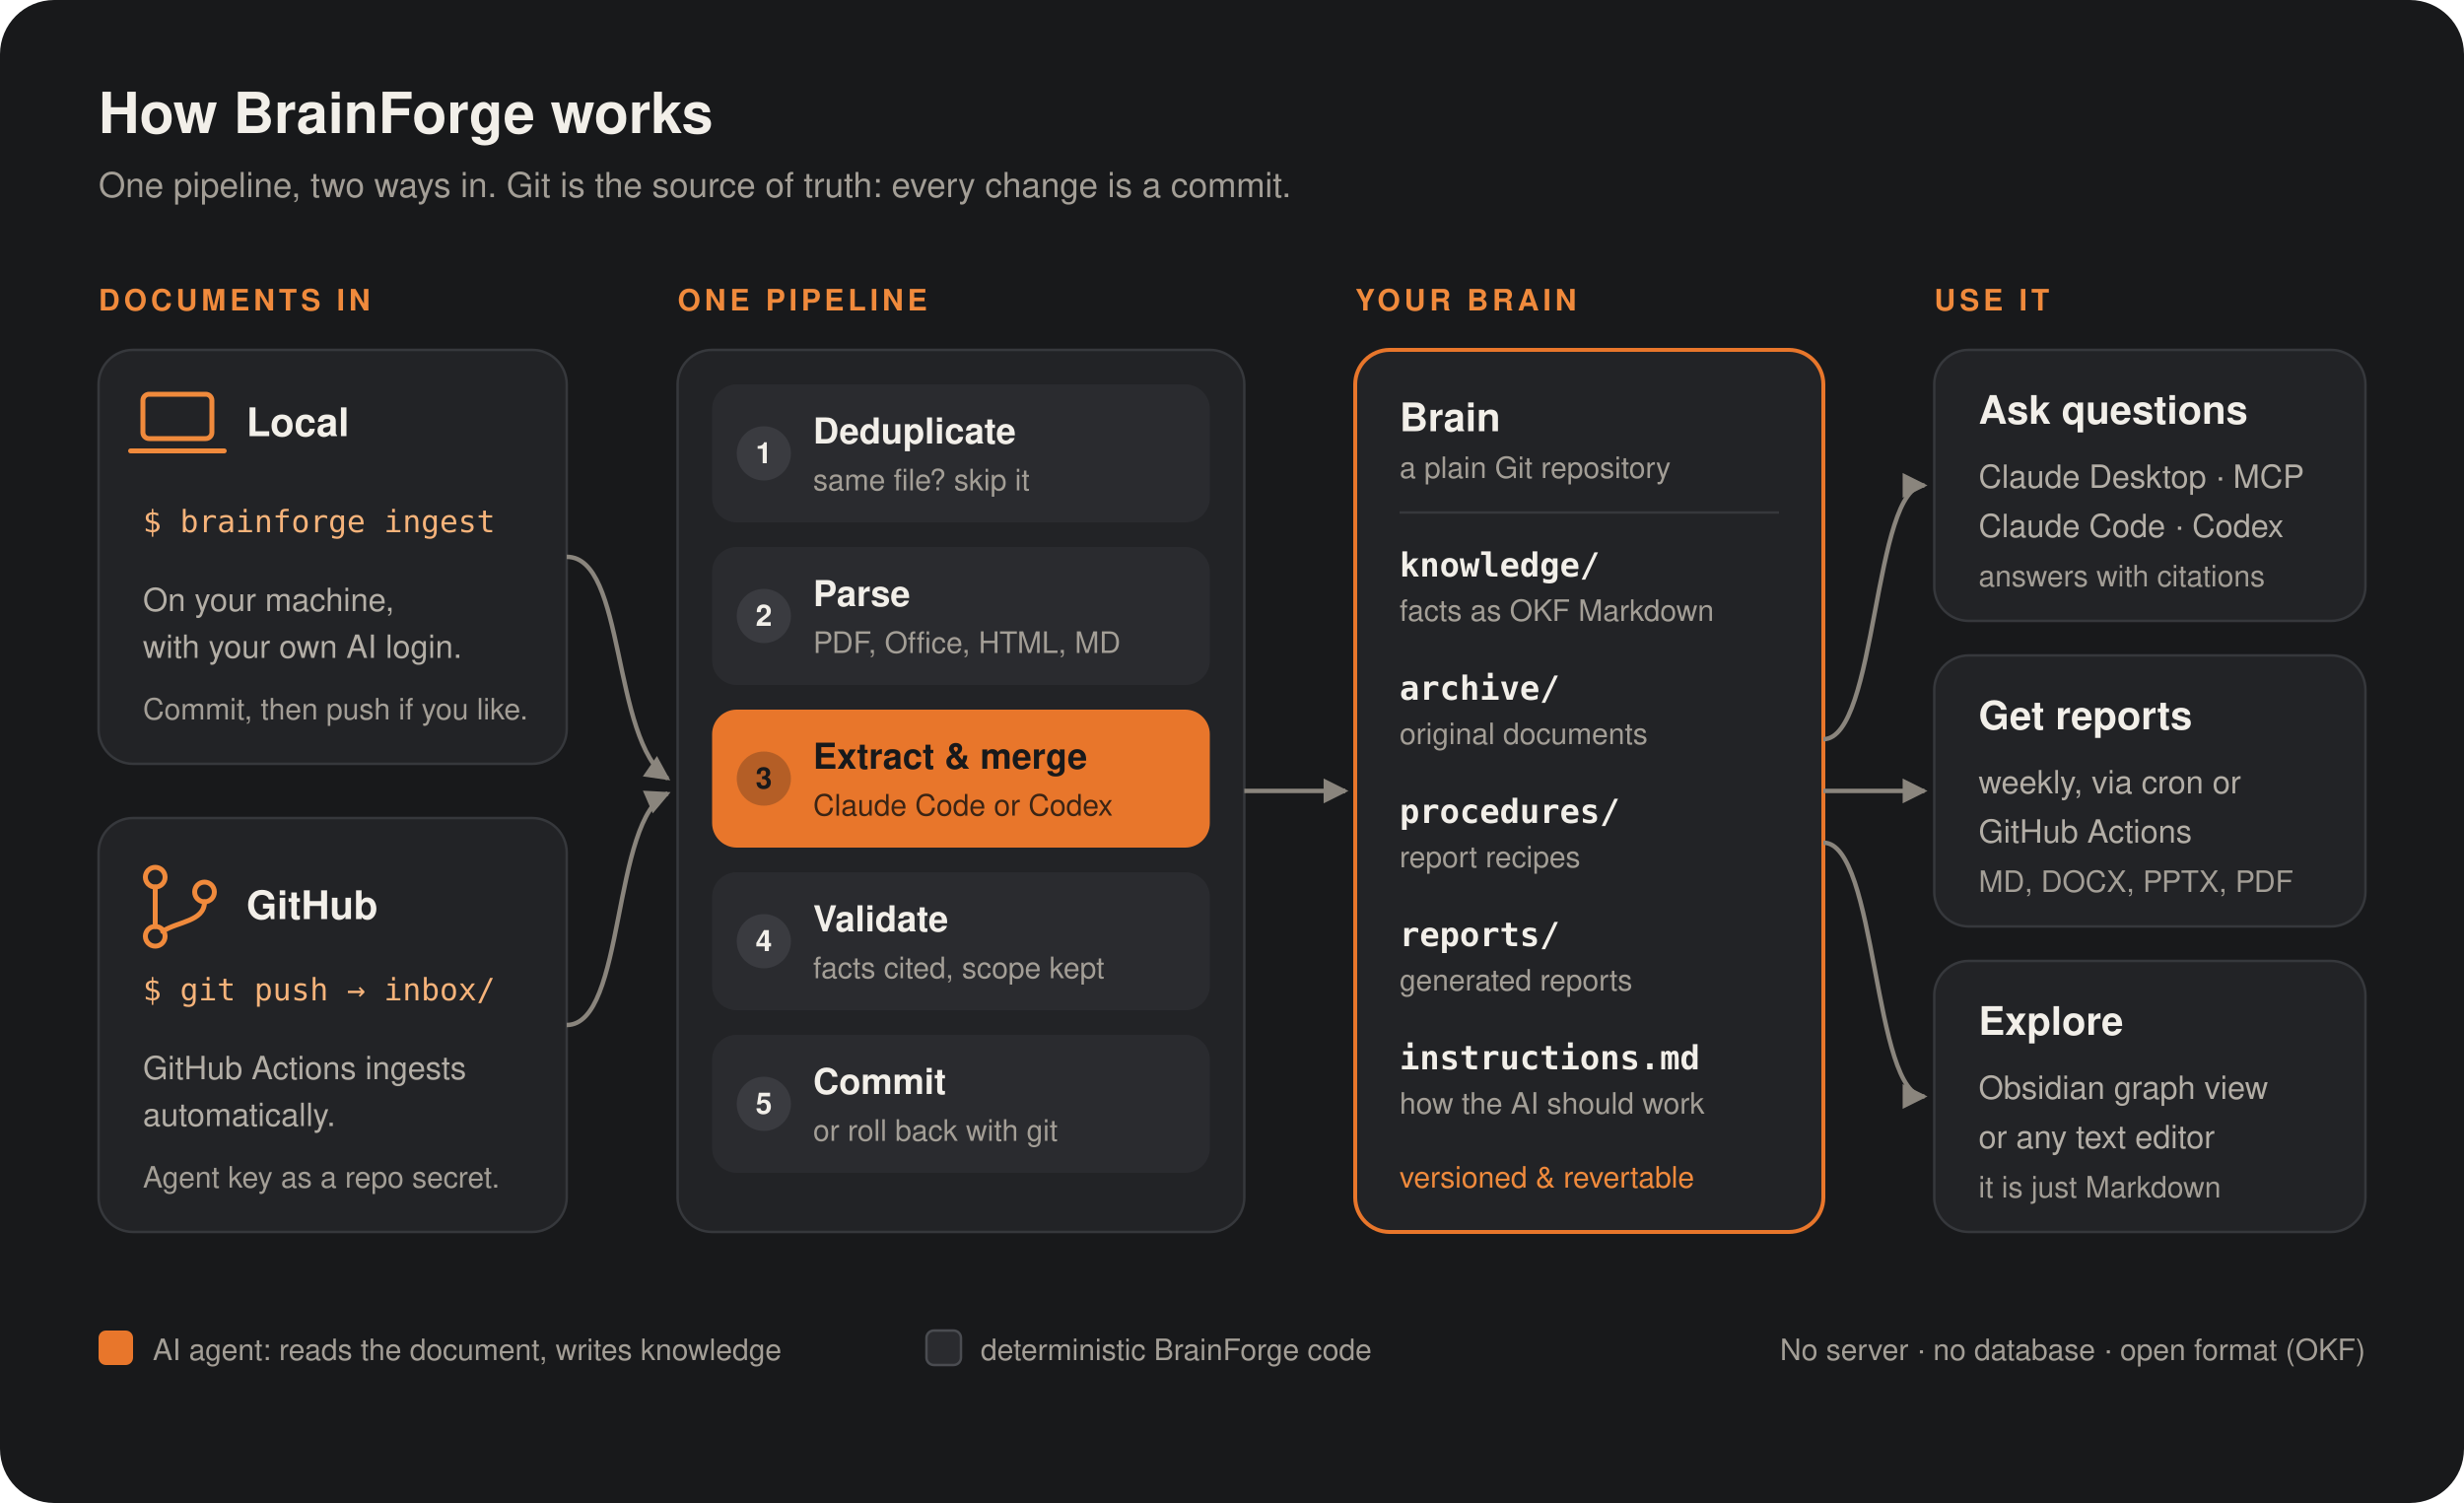
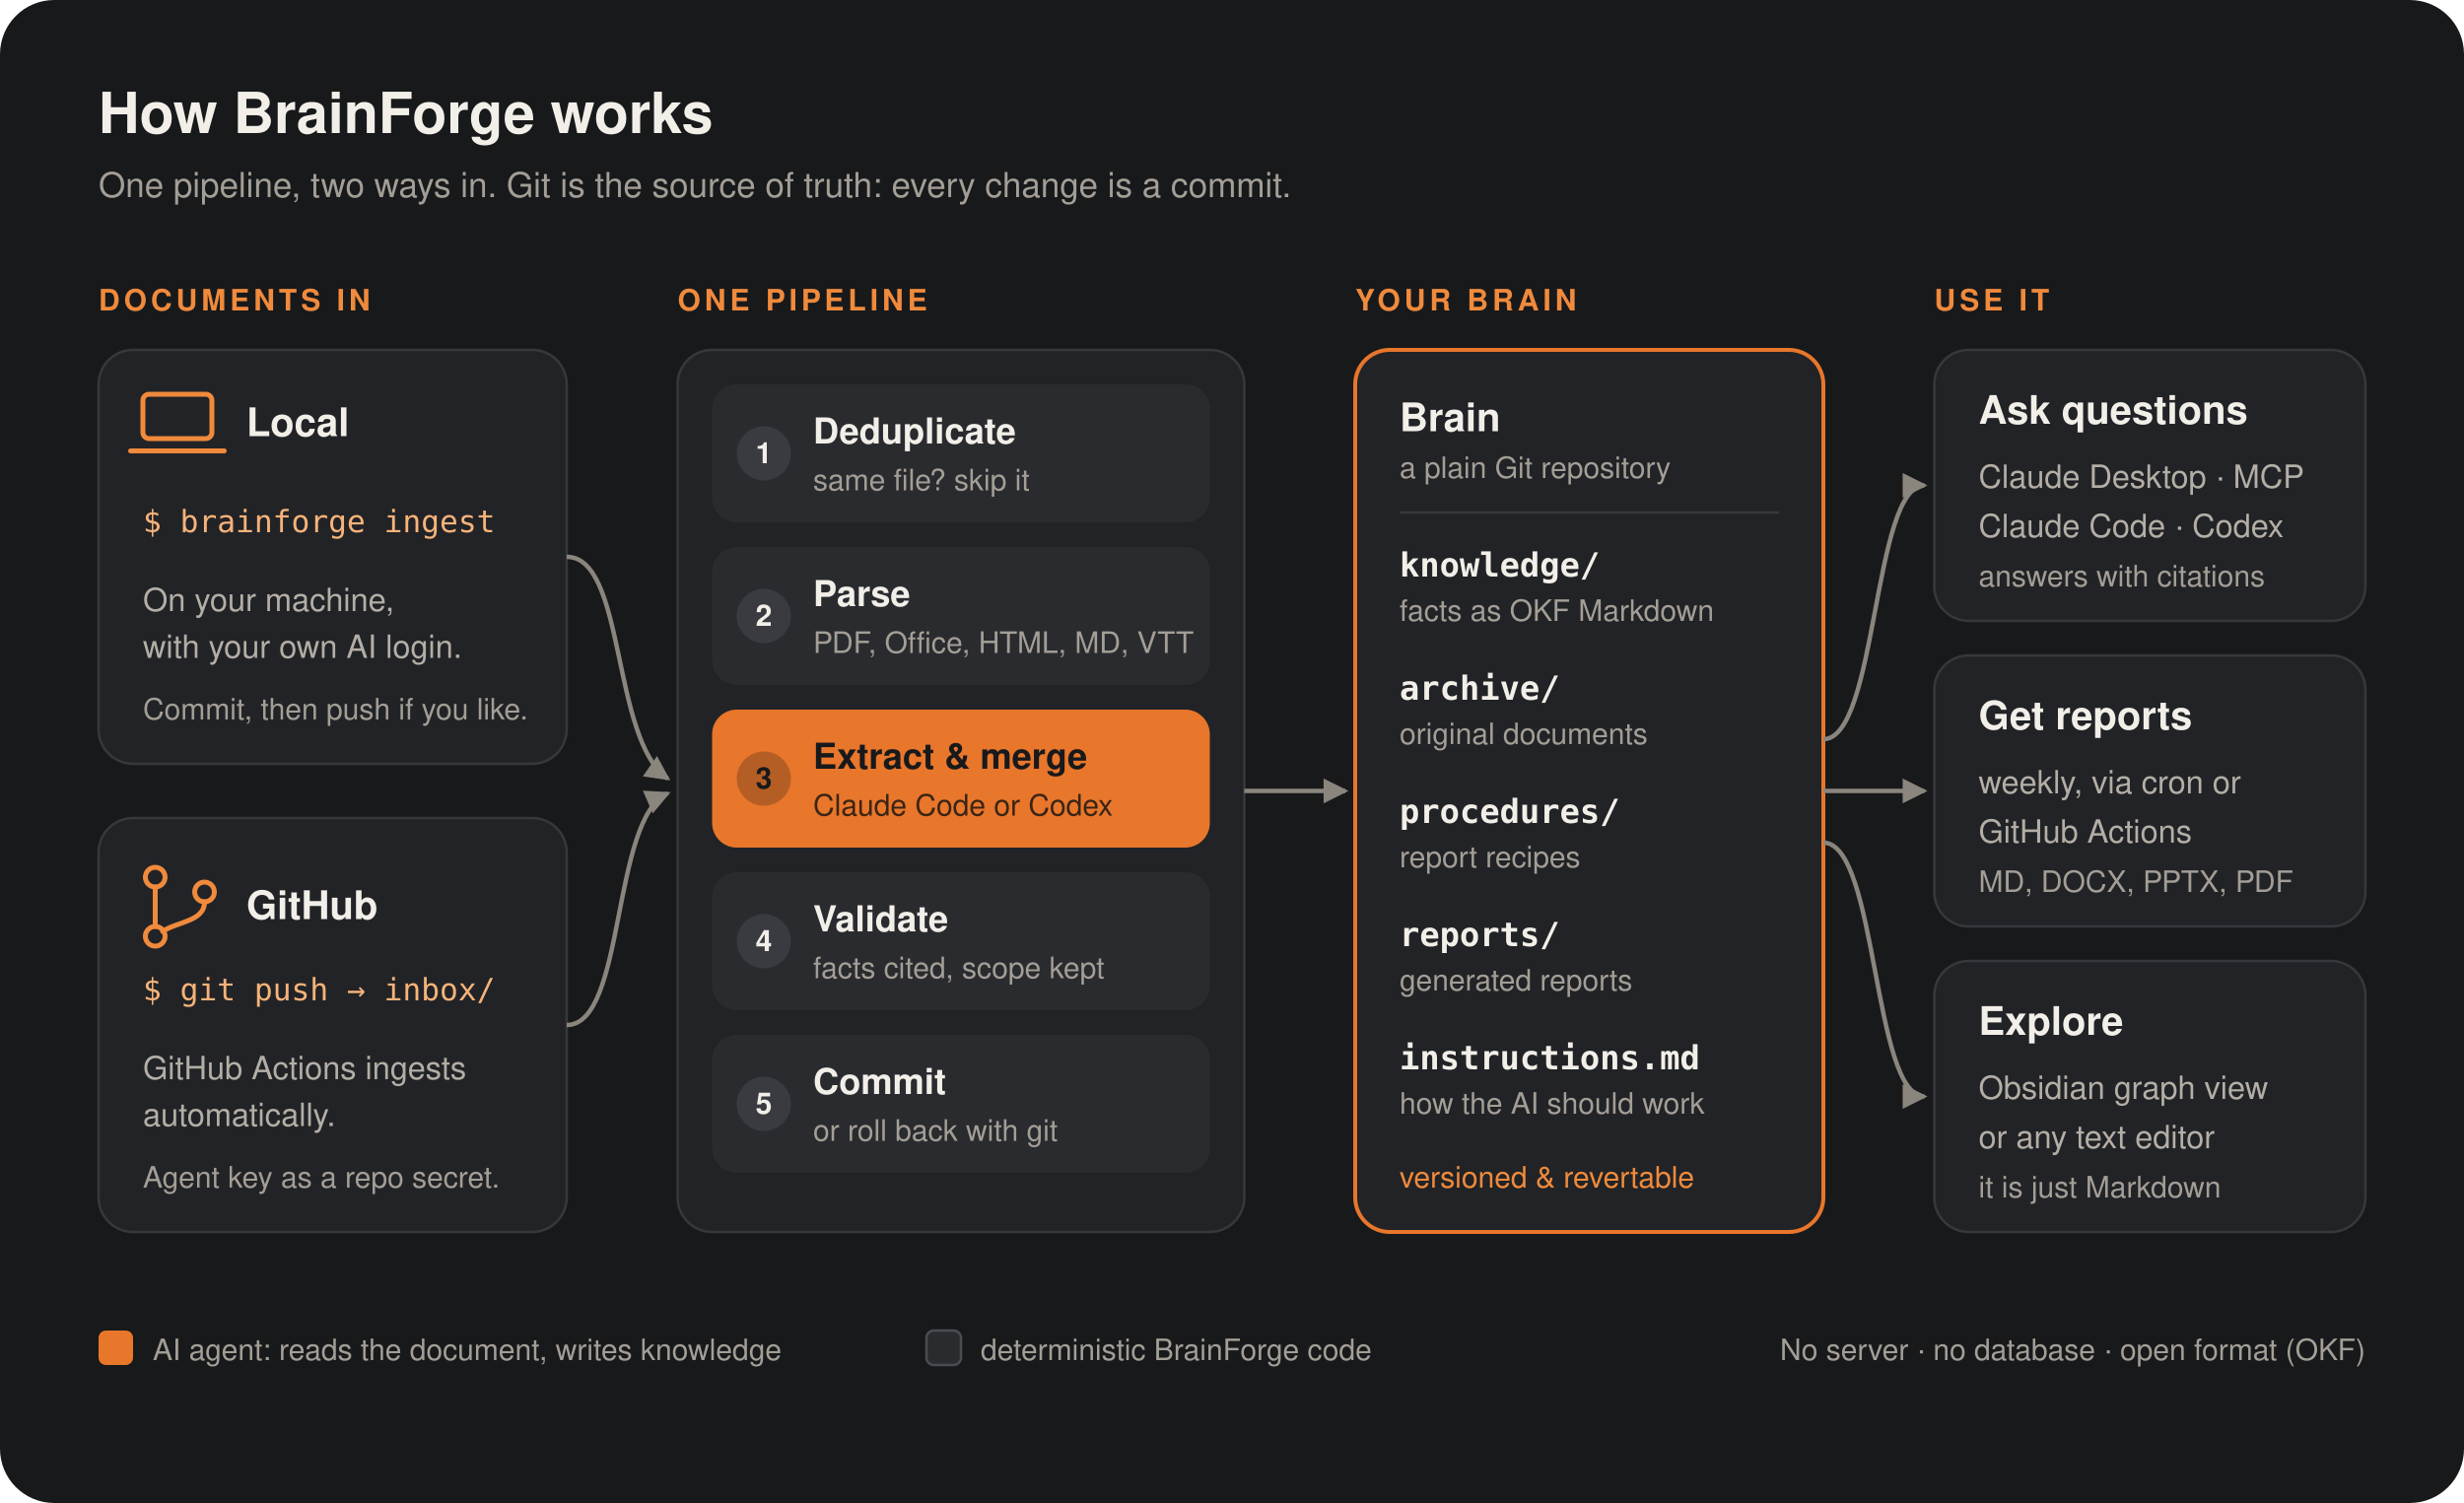
<svg xmlns="http://www.w3.org/2000/svg" viewBox="0 0 1000 610" width="1000" height="610" role="img" aria-labelledby="title desc">
  <defs>
    <marker id="arrow" viewBox="0 0 10 10" refX="8" refY="5" markerWidth="7" markerHeight="7" orient="auto-start-reverse">
      <path d="M1 1 L9 5 L1 9 z" fill="#8a857d" />
    </marker>
    <style>
      text { font-family: -apple-system, BlinkMacSystemFont, "Segoe UI", Helvetica, Arial, sans-serif; }
      .h1 { font-size: 23px; font-weight: 700; fill: #f2efe9; }
      .sub { font-size: 14px; fill: #a39e96; }
      .col { font-size: 12px; font-weight: 700; letter-spacing: 1.6px; fill: #f08a3c; }
      .title { font-size: 16px; font-weight: 700; fill: #f2efe9; }
      .step { font-size: 14.5px; font-weight: 650; fill: #f2efe9; }
      .body { font-size: 13px; fill: #b3aea6; }
      .small { font-size: 12px; fill: #a39e96; }
      .mono { font-family: ui-monospace, SFMono-Regular, Menlo, Consolas, monospace; font-size: 12.5px; fill: #f6b37a; }
      .dir { font-family: ui-monospace, SFMono-Regular, Menlo, Consolas, monospace; font-size: 13.5px; font-weight: 600; fill: #f2efe9; }
      .num { font-size: 12px; font-weight: 700; fill: #f2efe9; }
      .card { fill: #222326; stroke: #36383c; stroke-width: 1; }
      .chip { fill: #2a2b2f; }
      .flow { fill: none; stroke: #8a857d; stroke-width: 1.8; }
      .icon { fill: none; stroke: #f08a3c; stroke-width: 2; stroke-linecap: round; stroke-linejoin: round; }
    </style>
  </defs>
  <rect width="1000" height="610" rx="22" fill="#18191b" />
  <text class="h1" x="40" y="54">How BrainForge works</text>
  <text class="sub" x="40" y="80">One pipeline, two ways in. Git is the source of truth: every change is a commit.</text>
  <text class="col" x="40" y="126">DOCUMENTS IN</text>
  <text class="col" x="275" y="126">ONE PIPELINE</text>
  <text class="col" x="550" y="126">YOUR BRAIN</text>
  <text class="col" x="785" y="126">USE IT</text>
  <rect class="card" x="40" y="142" width="190" height="168" rx="14" />
  <g class="icon">
    <rect x="58" y="160" width="28" height="18" rx="2.5" />
    <path d="M53 183 H91" />
  </g>
  <text class="title" x="100" y="177">Local</text>
  <text class="mono" x="58" y="216">$ brainforge ingest</text>
  <text class="body" x="58" y="248">On your machine,</text>
  <text class="body" x="58" y="267">with your own AI login.</text>
  <text class="small" x="58" y="292">Commit, then push if you like.</text>
  <rect class="card" x="40" y="332" width="190" height="168" rx="14" />
  <g class="icon">
    <circle cx="63" cy="356" r="4" />
    <circle cx="63" cy="380" r="4" />
    <circle cx="83" cy="362" r="4" />
    <path d="M63 360 V376 M83 366 C83 374 72 374 66 378" />
  </g>
  <text class="title" x="100" y="373">GitHub</text>
  <text class="mono" x="58" y="406">$ git push → inbox/</text>
  <text class="body" x="58" y="438">GitHub Actions ingests</text>
  <text class="body" x="58" y="457">automatically.</text>
  <text class="small" x="58" y="482">Agent key as a repo secret.</text>
  <rect class="card" x="275" y="142" width="230" height="358" rx="14" />
  <rect class="chip" x="289" y="156" width="202" height="56" rx="10" />
  <circle cx="310" cy="184" r="11" fill="#3a3b40" />
  <text class="num" x="310" y="188" text-anchor="middle">1</text>
  <text class="step" x="330" y="180">Deduplicate</text>
  <text class="small" x="330" y="199">same file? skip it</text>
  <rect class="chip" x="289" y="222" width="202" height="56" rx="10" />
  <circle cx="310" cy="250" r="11" fill="#3a3b40" />
  <text class="num" x="310" y="254" text-anchor="middle">2</text>
  <text class="step" x="330" y="246">Parse</text>
-   <text class="small" x="330" y="265">PDF, Office, HTML, MD</text>
+   <text class="small" x="330" y="265">PDF, Office, HTML, MD, VTT</text>
  <rect x="289" y="288" width="202" height="56" rx="10" fill="#e8762b" />
  <circle cx="310" cy="316" r="11" fill="#18191b" fill-opacity="0.25" />
  <text class="num" x="310" y="320" text-anchor="middle" style="fill:#18191b">3</text>
  <text class="step" x="330" y="312" style="fill:#18191b">Extract &amp; merge</text>
  <text class="small" x="330" y="331" style="fill:#3b2414">Claude Code or Codex</text>
  <rect class="chip" x="289" y="354" width="202" height="56" rx="10" />
  <circle cx="310" cy="382" r="11" fill="#3a3b40" />
  <text class="num" x="310" y="386" text-anchor="middle">4</text>
  <text class="step" x="330" y="378">Validate</text>
  <text class="small" x="330" y="397">facts cited, scope kept</text>
  <rect class="chip" x="289" y="420" width="202" height="56" rx="10" />
  <circle cx="310" cy="448" r="11" fill="#3a3b40" />
  <text class="num" x="310" y="452" text-anchor="middle">5</text>
  <text class="step" x="330" y="444">Commit</text>
  <text class="small" x="330" y="463">or roll back with git</text>
  <rect x="550" y="142" width="190" height="358" rx="14" fill="#222326" stroke="#e8762b" stroke-width="1.6" />
  <text class="title" x="568" y="175">Brain</text>
  <text class="small" x="568" y="194">a plain Git repository</text>
  <path d="M568 208 H722" stroke="#36383c" stroke-width="1" />
  <text class="dir" x="568" y="234">knowledge/</text>
  <text class="small" x="568" y="252">facts as OKF Markdown</text>
  <text class="dir" x="568" y="284">archive/</text>
  <text class="small" x="568" y="302">original documents</text>
  <text class="dir" x="568" y="334">procedures/</text>
  <text class="small" x="568" y="352">report recipes</text>
  <text class="dir" x="568" y="384">reports/</text>
  <text class="small" x="568" y="402">generated reports</text>
  <text class="dir" x="568" y="434">instructions.md</text>
  <text class="small" x="568" y="452">how the AI should work</text>
  <text class="small" x="568" y="482" style="fill:#f08a3c">versioned &amp; revertable</text>
  <rect class="card" x="785" y="142" width="175" height="110" rx="14" />
  <text class="title" x="803" y="172">Ask questions</text>
  <text class="body" x="803" y="198">Claude Desktop · MCP</text>
  <text class="body" x="803" y="218">Claude Code · Codex</text>
  <text class="small" x="803" y="238">answers with citations</text>
  <rect class="card" x="785" y="266" width="175" height="110" rx="14" />
  <text class="title" x="803" y="296">Get reports</text>
  <text class="body" x="803" y="322">weekly, via cron or</text>
  <text class="body" x="803" y="342">GitHub Actions</text>
  <text class="small" x="803" y="362">MD, DOCX, PPTX, PDF</text>
  <rect class="card" x="785" y="390" width="175" height="110" rx="14" />
  <text class="title" x="803" y="420">Explore</text>
  <text class="body" x="803" y="446">Obsidian graph view</text>
  <text class="body" x="803" y="466">or any text editor</text>
  <text class="small" x="803" y="486">it is just Markdown</text>
  <g class="flow">
    <path d="M230 226 C254 226 248 300 271 316" marker-end="url(#arrow)" />
    <path d="M230 416 C254 416 248 332 271 322" marker-end="url(#arrow)" />
    <path d="M505 321 H546" marker-end="url(#arrow)" />
    <path d="M740 300 C762 300 760 197 781 197" marker-end="url(#arrow)" />
    <path d="M740 321 H781" marker-end="url(#arrow)" />
    <path d="M740 342 C762 342 760 445 781 445" marker-end="url(#arrow)" />
  </g>
  <rect x="40" y="540" width="14" height="14" rx="3" fill="#e8762b" />
  <text class="small" x="62" y="552">AI agent: reads the document, writes knowledge</text>
  <rect x="376" y="540" width="14" height="14" rx="3" fill="#2a2b2f" stroke="#4a4c51" />
  <text class="small" x="398" y="552">deterministic BrainForge code</text>
  <text class="small" x="960" y="552" text-anchor="end">No server · no database · open format (OKF)</text>
</svg>
